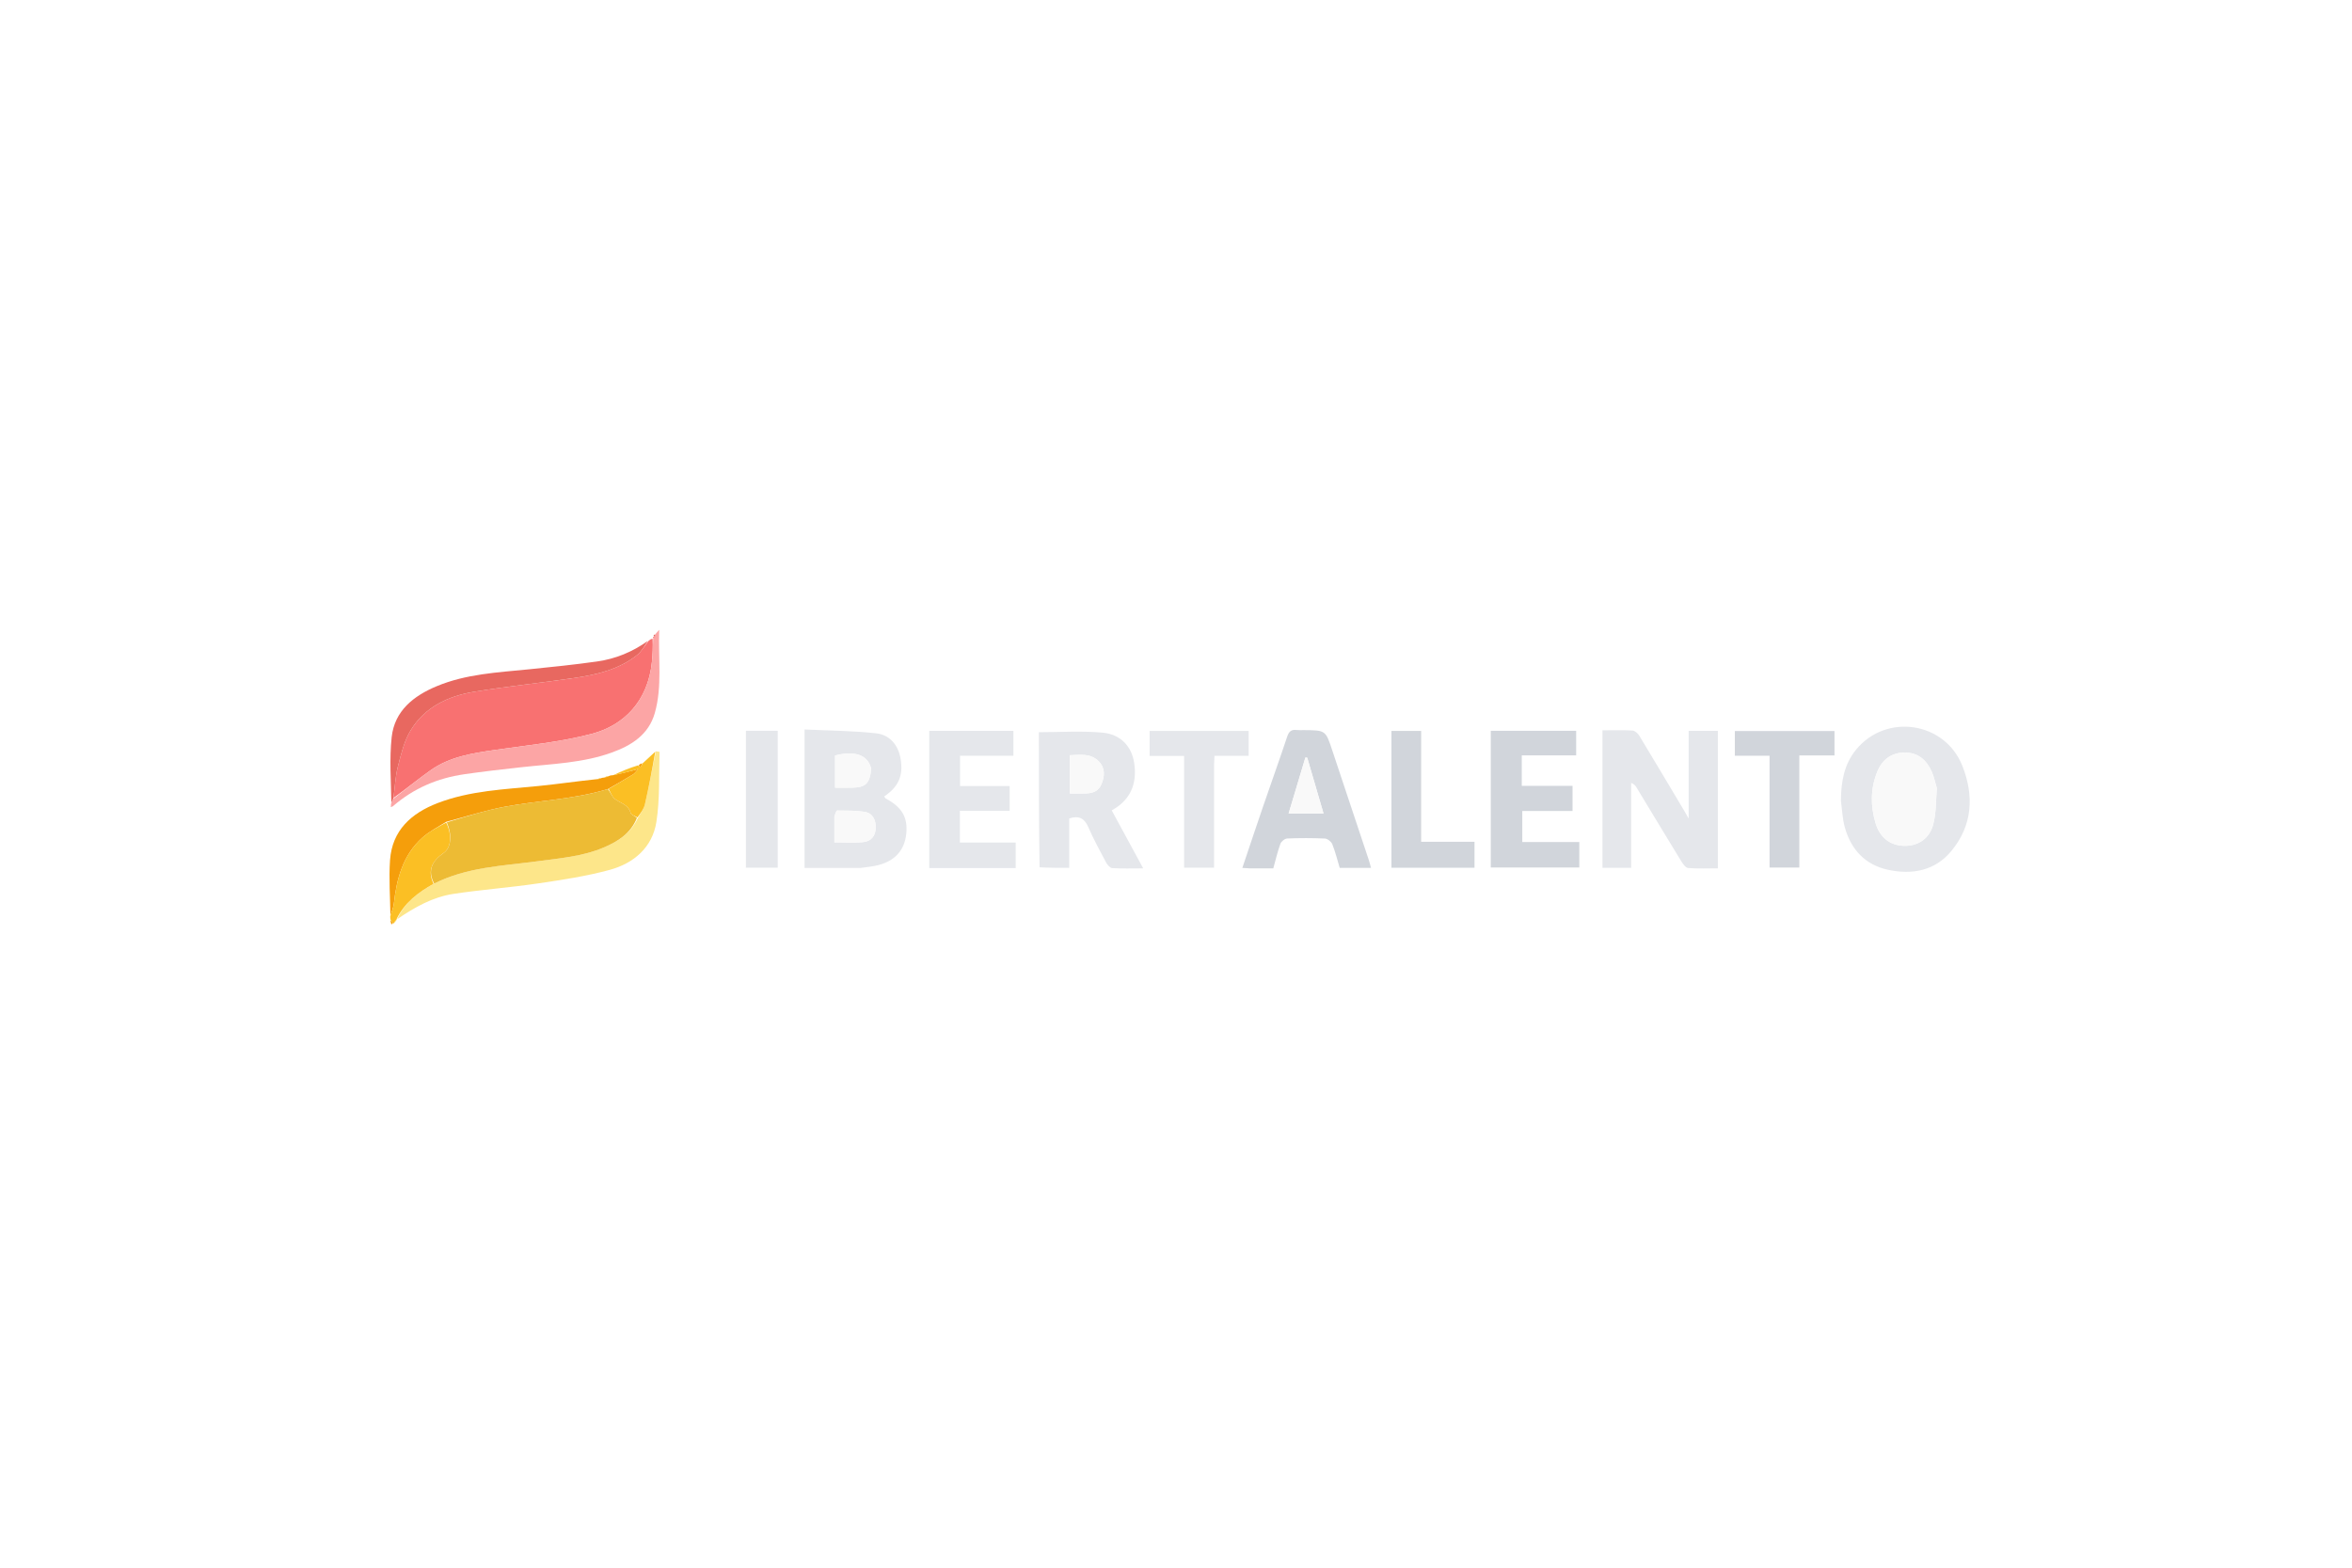
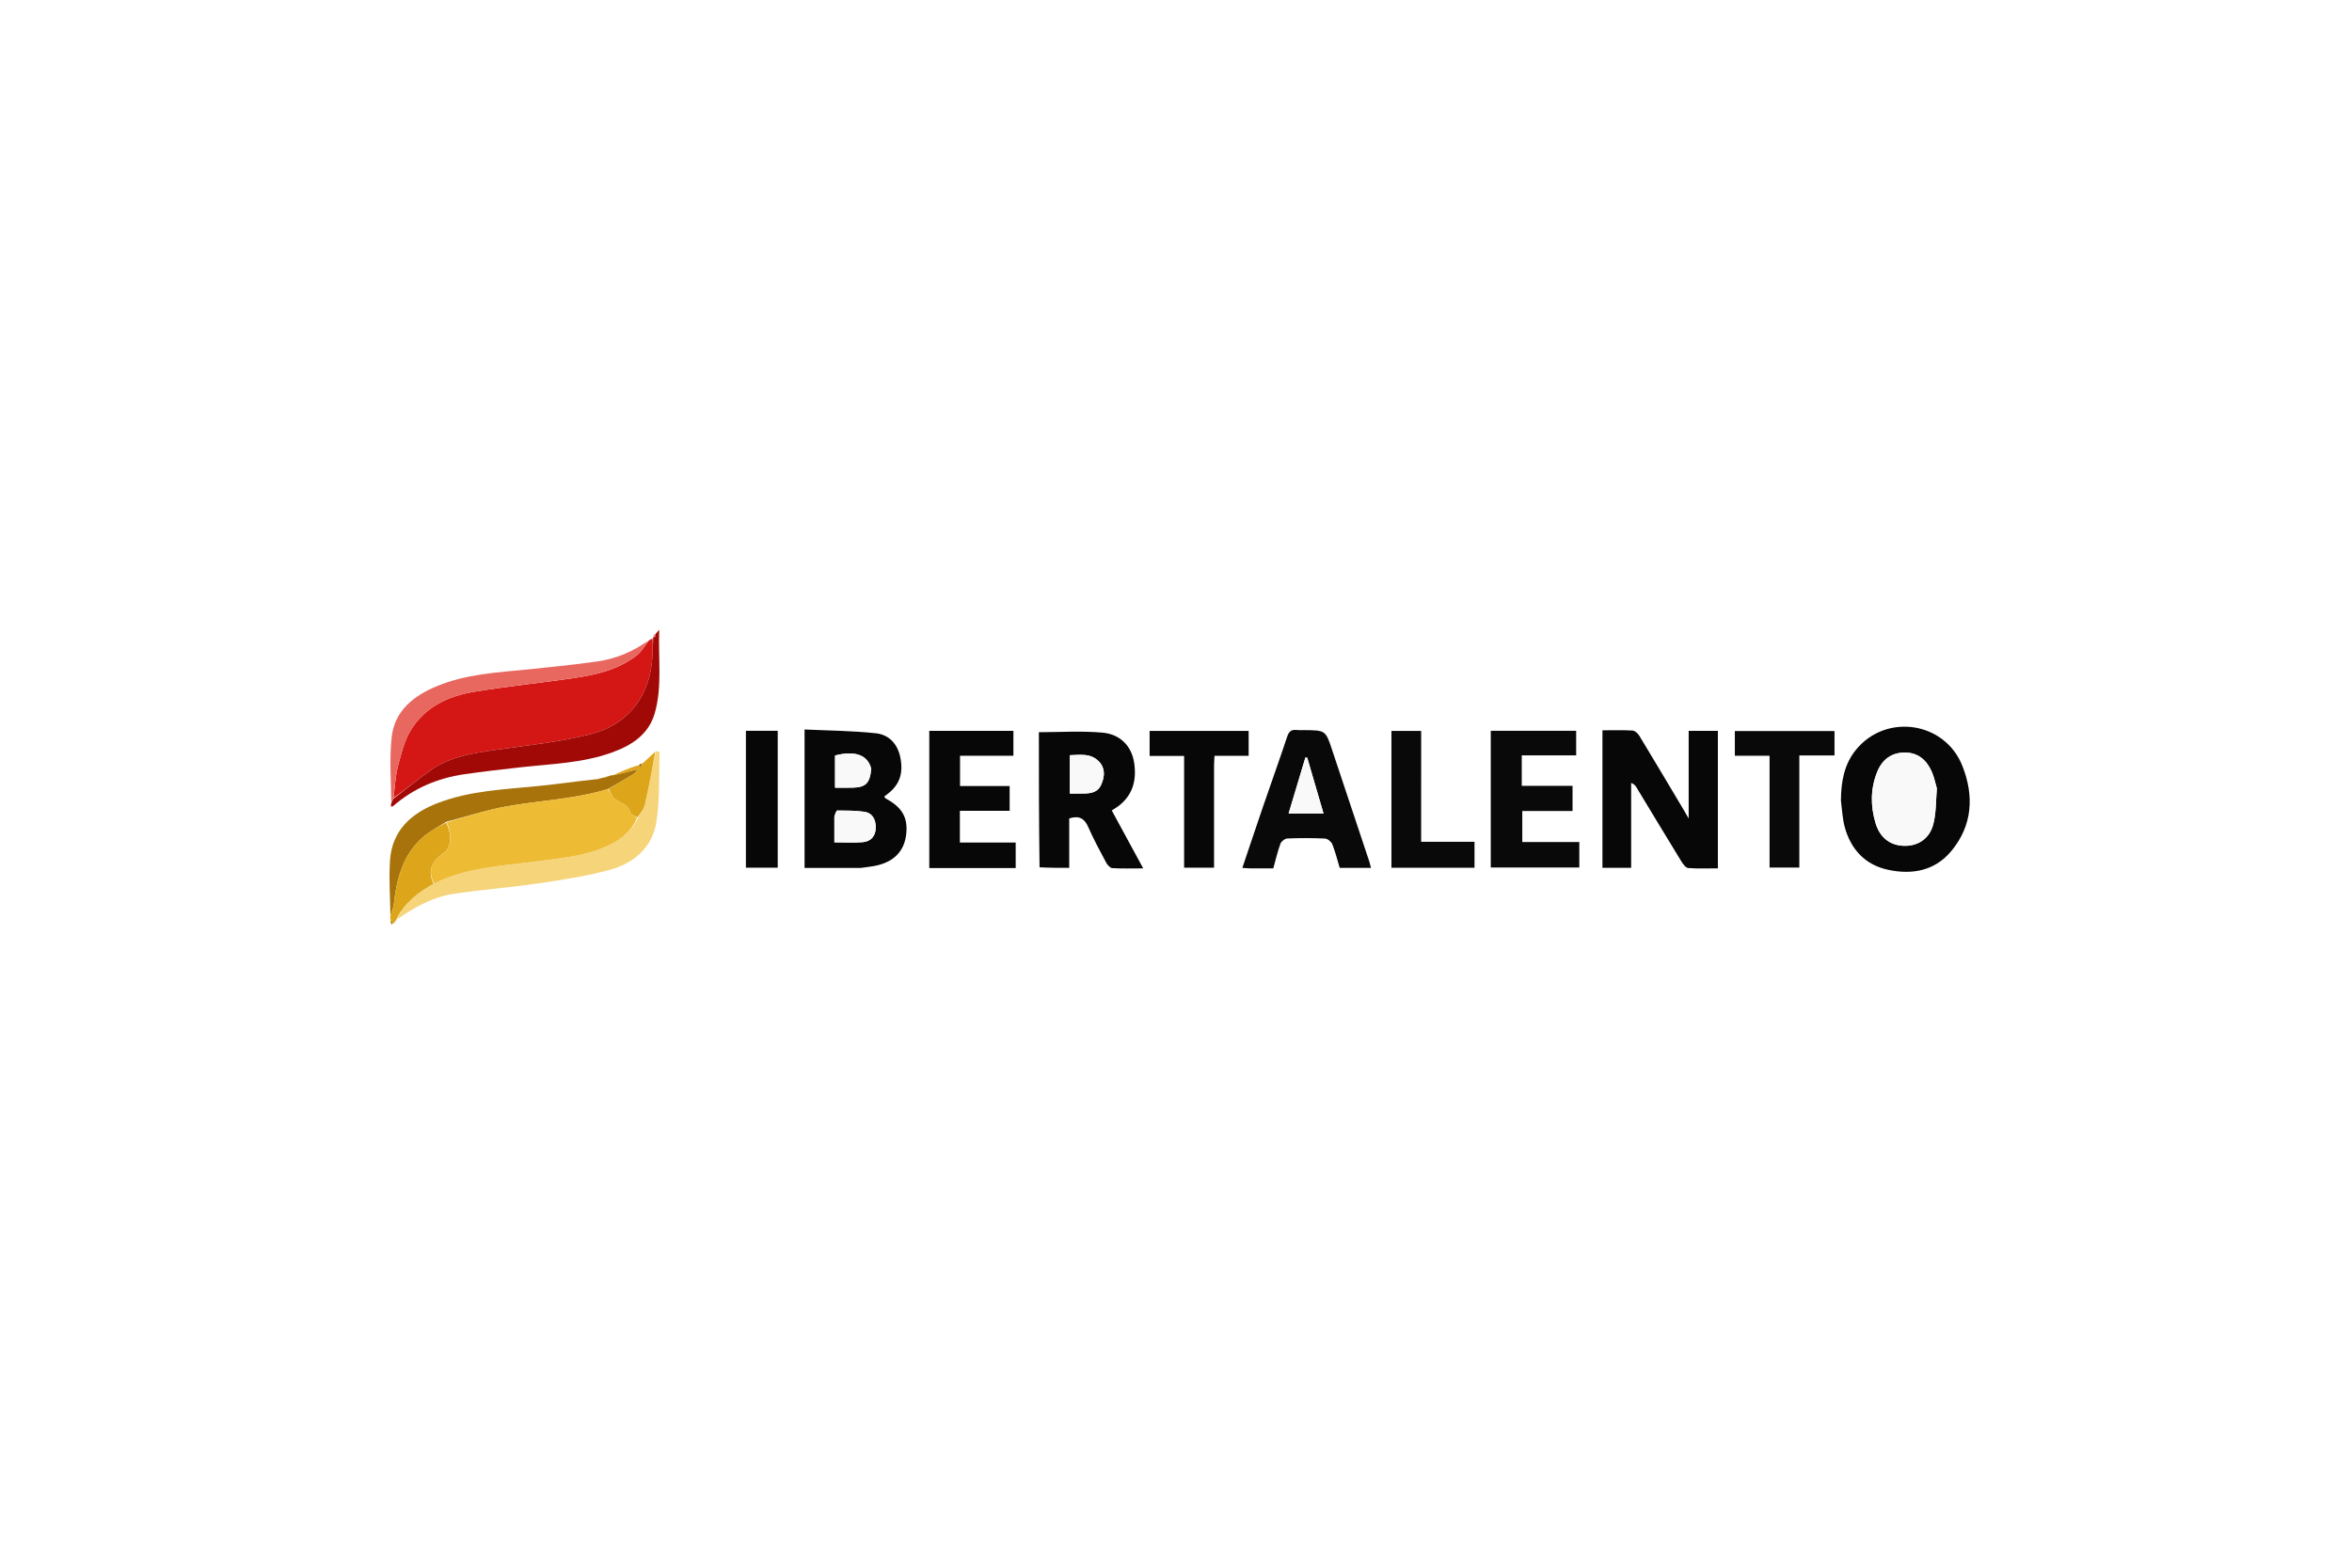
<svg xmlns="http://www.w3.org/2000/svg" version="1.1" id="Layer_1" x="0px" y="0px" width="100%" viewBox="0 0 1248 832" enable-background="new 0 0 1248 832" xml:space="preserve">
  <path fill="none" opacity="1" stroke="none" d=" M1159,833   C772.713,833 386.926,833 1.069,833   C1.069,555.746 1.069,278.492 1.069,1.119   C417,1.119 833,1.119 1248.997,1.115   C1248.994,278.408 1248.994,555.704 1248.991,833   C1219.159,833 1189.329,833 1159,833  M346.45,338.009   C346.45,338.009 346.43,338.445 346.421,338.464   C346.421,338.464 346.401,338.457 345.823,338.592   C345.24,339.115 344.657,339.637 343.377,340.169   C335.462,346.072 326.514,349.68 316.834,351.052   C304.812,352.757 292.72,354.005 280.635,355.217   C264.074,356.878 247.335,357.667 231.716,364.185   C219.462,369.299 209.35,377.225 207.826,391.247   C206.577,402.741 207.49,414.47 207.354,426.681   C207.387,427.074 207.42,427.467 207.198,428.261   C207.499,428.276 207.8,428.292 208.773,428.112   C219.425,418.363 232.129,412.983 246.258,410.922   C256.455,409.434 266.703,408.276 276.948,407.147   C292.966,405.381 309.215,404.952 324.588,399.404   C335.093,395.614 344.203,389.934 347.473,378.34   C351.456,364.215 349.222,349.788 349.777,334.24   C348.426,335.78 348.012,336.252 347.113,336.821   C346.806,337.033 346.685,337.323 346.45,338.009  M209.561,489.831   C209.826,489.384 210.09,488.937 210.462,488.374   C210.462,488.374 210.49,488.218 211.167,488.174   C220.015,481.485 229.612,476.057 240.639,474.393   C255.536,472.143 270.606,471.046 285.513,468.848   C298.272,466.967 311.124,465.033 323.535,461.653   C336.274,458.184 346.147,449.765 348.278,436.274   C350.204,424.074 349.568,411.468 349.97,399.038   C349.972,398.954 348.678,398.829 347.407,399.119   C345.279,401.109 343.15,403.098 340.434,405.019   C339.921,405.309 339.409,405.6 338.135,405.86   C333.832,407.634 329.529,409.408 324.41,411.244   C323.919,411.472 323.428,411.701 322.448,411.758   C321.819,412.017 321.19,412.275 319.971,412.575   C319.607,412.724 319.244,412.872 318.571,412.773   C318.111,412.954 317.65,413.135 316.38,413.312   C306.15,414.607 295.943,416.13 285.687,417.149   C267.641,418.943 249.389,419.596 232.21,426.209   C218.257,431.579 208.039,440.686 206.947,456.558   C206.276,466.317 207.04,476.175 206.96,486.671   C207.047,487.132 207.135,487.592 207.092,488.673   C207.293,489.322 207.494,489.971 207.695,490.62   C208.026,490.379 208.356,490.139 208.827,490.098   C208.827,490.098 209.058,490.016 209.561,489.831  M893.151,429.455   C885.405,416.454 877.698,403.429 869.852,390.489   C869.101,389.25 867.524,387.787 866.255,387.713   C860.977,387.401 855.67,387.582 850.281,387.582   C850.281,412.239 850.281,436.314 850.281,460.574   C855.337,460.574 860.096,460.574 865.515,460.574   C865.515,445.425 865.515,430.467 865.515,415.509   C867.158,416.135 867.787,416.989 868.335,417.892   C876.26,430.979 884.142,444.092 892.138,457.135   C893.02,458.573 894.467,460.575 895.78,460.677   C901.007,461.086 906.286,460.846 911.525,460.846   C911.525,436.043 911.525,411.992 911.525,387.873   C906.119,387.873 901.041,387.873 896.031,387.873   C896.031,403.158 896.031,418.128 896.031,434.424   C894.823,432.299 894.208,431.215 893.151,429.455  M457.204,460.598   C460.154,460.123 463.164,459.881 466.042,459.13   C475.036,456.784 479.969,451.136 480.867,442.501   C481.773,433.796 478.588,428.352 469.979,423.791   C469.621,423.601 469.463,423.036 469.213,422.648   C476.841,417.512 479.426,411.529 477.839,402.548   C476.537,395.179 471.978,389.955 464.855,389.176   C452.258,387.797 439.516,387.751 426.914,387.151   C426.914,412.44 426.914,436.49 426.914,460.644   C436.982,460.644 446.624,460.644 457.204,460.598  M976.82,425.372   C977.478,429.958 977.656,434.678 978.887,439.104   C982.171,450.909 989.736,459.02 1001.843,461.616   C1014.635,464.359 1026.716,462.17 1035.443,451.6   C1046.676,437.996 1047.524,422.356 1041.266,406.492   C1032,382.999 1000.868,378.346 984.866,397.843   C978.556,405.531 976.865,414.816 976.82,425.372  M551.963,460.582   C556.916,460.582 561.868,460.582 567.344,460.582   C567.344,451.631 567.344,442.902 567.344,434.359   C572.659,432.648 575.468,434.416 577.477,439.014   C580.267,445.4 583.607,451.554 586.893,457.711   C587.57,458.981 588.994,460.649 590.163,460.722   C595.356,461.05 600.582,460.864 606.6,460.864   C600.753,450.092 595.398,440.224 589.906,430.106   C590.914,429.474 591.748,428.997 592.535,428.452   C600.922,422.643 603.258,414.334 601.788,404.791   C600.449,396.097 594.586,389.702 585.047,388.83   C573.885,387.811 562.559,388.592 551.243,388.592   C551.243,412.088 551.243,436.04 551.963,460.582  M663.865,460.868   C667.68,460.868 671.495,460.868 675.618,460.868   C676.89,456.315 677.89,451.944 679.415,447.764   C679.867,446.524 681.764,445.055 683.053,445.002   C689.705,444.732 696.382,444.715 703.03,445.035   C704.422,445.102 706.408,446.69 706.944,448.043   C708.58,452.176 709.642,456.535 710.866,460.599   C716.62,460.599 721.881,460.599 727.48,460.599   C727.036,459.008 726.738,457.733 726.326,456.496   C719.867,437.093 713.362,417.706 706.935,398.293   C703.388,387.582 703.444,387.564 691.875,387.486   C690.542,387.477 689.195,387.576 687.88,387.419   C685.054,387.082 683.86,388.353 682.972,391.021   C678.876,403.326 674.486,415.532 670.277,427.799   C666.567,438.616 662.956,449.467 659.197,460.613   C660.733,460.72 661.857,460.799 663.865,460.868  M791.022,414.5   C791.022,429.757 791.022,445.014 791.022,460.38   C807.054,460.38 822.565,460.38 838.004,460.38   C838.004,455.778 838.004,451.568 838.004,446.892   C827.672,446.892 817.775,446.892 807.741,446.892   C807.741,441.196 807.741,435.985 807.741,430.415   C816.868,430.415 825.616,430.415 834.413,430.415   C834.413,425.85 834.413,421.661 834.413,417.053   C825.202,417.053 816.441,417.053 807.47,417.053   C807.47,411.56 807.47,406.5 807.47,400.886   C817.277,400.886 826.813,400.886 836.332,400.886   C836.332,396.234 836.332,392.14 836.332,387.834   C821.13,387.834 806.221,387.834 791.021,387.834   C791.021,396.562 791.021,405.031 791.022,414.5  M531.205,401.085   C533.331,401.085 535.457,401.085 537.728,401.085   C537.728,396.406 537.728,392.2 537.728,387.876   C522.626,387.876 507.871,387.876 493.085,387.876   C493.085,412.316 493.085,436.499 493.085,460.679   C508.556,460.679 523.668,460.679 538.94,460.679   C538.94,456.216 538.94,451.962 538.94,447.137   C528.912,447.137 519.179,447.137 509.321,447.137   C509.321,441.338 509.321,436.116 509.321,430.312   C518.412,430.312 527.14,430.312 535.731,430.312   C535.731,425.667 535.731,421.622 535.731,417.165   C526.716,417.165 518.133,417.165 509.407,417.165   C509.407,411.547 509.407,406.364 509.407,401.088   C516.639,401.088 523.457,401.088 531.205,401.085  M928.676,401.091   C931.925,401.091 935.175,401.091 938.953,401.091   C938.953,421.41 938.953,440.932 938.953,460.43   C944.432,460.43 949.353,460.43 954.744,460.43   C954.744,440.553 954.744,420.994 954.744,400.934   C961.267,400.934 967.321,400.934 973.408,400.934   C973.408,396.323 973.408,392.224 973.408,387.981   C955.626,387.981 938.122,387.981 920.531,387.981   C920.531,392.476 920.531,396.564 920.531,401.086   C923.119,401.086 925.423,401.086 928.676,401.091  M644.193,405.357   C644.264,404.066 644.335,402.775 644.426,401.116   C650.564,401.116 656.505,401.116 662.544,401.116   C662.544,396.495 662.544,392.262 662.544,387.915   C644.866,387.915 627.509,387.915 610.001,387.915   C610.001,392.409 610.001,396.515 610.001,401.2   C616.077,401.2 621.959,401.2 628.303,401.2   C628.303,421.324 628.303,440.874 628.303,460.483   C633.832,460.483 638.868,460.483 644.194,460.483   C644.194,442.215 644.194,424.257 644.193,405.357  M754.082,412.501   C754.082,404.388 754.082,396.276 754.082,387.916   C748.561,387.916 743.481,387.916 738.317,387.916   C738.317,412.252 738.317,436.303 738.317,460.543   C753.132,460.543 767.681,460.543 782.392,460.543   C782.392,455.914 782.392,451.575 782.392,446.767   C772.857,446.767 763.769,446.767 754.079,446.767   C754.079,435.368 754.079,424.434 754.082,412.501  M395.785,416.5   C395.785,431.129 395.785,445.758 395.785,460.49   C401.639,460.49 407.054,460.49 412.67,460.49   C412.67,436.174 412.67,412.121 412.67,387.851   C406.986,387.851 401.577,387.851 395.789,387.851   C395.789,397.235 395.789,406.367 395.785,416.5  z" />
-   <path fill="#F87171" opacity="1" stroke="none" d=" M344.073,340.159   C344.657,339.637 345.24,339.115 346.284,338.987   C346.478,343.331 346.316,347.291 345.925,351.229   C343.847,372.133 331.031,385.011 313.914,389.49   C297.366,393.821 280.1,395.502 263.092,397.949   C250.874,399.707 238.723,401.503 228.378,408.862   C221.672,413.632 215.294,418.863 208.8,423.474   C209.553,417.642 209.774,412.095 211.121,406.837   C212.792,400.322 214.406,393.453 217.799,387.788   C225.299,375.268 237.765,369.395 251.623,367.118   C269.27,364.218 287.097,362.433 304.793,359.812   C316.666,358.054 328.374,355.331 338.062,347.63   C340.503,345.69 342.092,342.678 344.073,340.159  z" />
-   <path fill="#E5E7EB" opacity="1" stroke="none" d=" M893.371,429.793   C894.208,431.215 894.823,432.299 896.031,434.424   C896.031,418.128 896.031,403.158 896.031,387.873   C901.041,387.873 906.119,387.873 911.525,387.873   C911.525,411.992 911.525,436.043 911.525,460.846   C906.286,460.846 901.007,461.086 895.78,460.677   C894.467,460.575 893.02,458.573 892.138,457.135   C884.142,444.092 876.26,430.979 868.335,417.892   C867.787,416.989 867.158,416.135 865.515,415.509   C865.515,430.467 865.515,445.425 865.515,460.574   C860.096,460.574 855.337,460.574 850.281,460.574   C850.281,436.314 850.281,412.239 850.281,387.582   C855.67,387.582 860.977,387.401 866.255,387.713   C867.524,387.787 869.101,389.25 869.852,390.489   C877.698,403.429 885.405,416.454 893.371,429.793  z" />
-   <path fill="#E5E7EB" opacity="1" stroke="none" d=" M456.735,460.621   C446.624,460.644 436.982,460.644 426.914,460.644   C426.914,436.49 426.914,412.44 426.914,387.151   C439.516,387.751 452.258,387.797 464.855,389.176   C471.978,389.955 476.537,395.179 477.839,402.548   C479.426,411.529 476.841,417.512 469.213,422.648   C469.463,423.036 469.621,423.601 469.979,423.791   C478.588,428.352 481.773,433.796 480.867,442.501   C479.969,451.136 475.036,456.784 466.042,459.13   C463.164,459.881 460.154,460.123 456.735,460.621  M442.725,433.625   C442.725,438.067 442.725,442.508 442.725,447.045   C448.04,447.045 452.983,447.378 457.858,446.946   C462.208,446.561 464.651,443.603 464.68,439.182   C464.708,434.993 463.024,431.457 458.548,430.814   C453.851,430.14 449.04,430.18 444.278,430.154   C443.765,430.151 443.242,431.781 442.725,433.625  M462.254,407.781   C460.408,400.636 453.637,398.221 443.078,400.955   C443.078,406.514 443.078,412.073 443.078,418.044   C446.369,418.044 449.322,418.097 452.271,418.034   C459.326,417.884 461.589,415.741 462.254,407.781  z" />
-   <path fill="#E5E7EB" opacity="1" stroke="none" d=" M976.818,424.935   C976.865,414.816 978.556,405.531 984.866,397.843   C1000.868,378.346 1032,382.999 1041.266,406.492   C1047.524,422.356 1046.676,437.996 1035.443,451.6   C1026.716,462.17 1014.635,464.359 1001.843,461.616   C989.736,459.02 982.171,450.909 978.887,439.104   C977.656,434.678 977.478,429.958 976.818,424.935  M1027.675,418.149   C1026.815,415.295 1026.229,412.321 1025.04,409.612   C1022.385,403.562 1017.945,399.489 1011.014,399.393   C1003.737,399.292 998.721,403.042 996.049,409.693   C992.449,418.657 992.451,427.841 995.243,437.002   C997.523,444.482 1002.868,448.635 1010.077,448.894   C1017.433,449.158 1023.706,445.316 1025.767,437.622   C1027.362,431.667 1027.198,425.242 1027.675,418.149  z" />
-   <path fill="#E5E7EB" opacity="1" stroke="none" d=" M551.603,460.287   C551.243,436.04 551.243,412.088 551.243,388.592   C562.559,388.592 573.885,387.811 585.047,388.83   C594.586,389.702 600.449,396.097 601.788,404.791   C603.258,414.334 600.922,422.643 592.535,428.452   C591.748,428.997 590.914,429.474 589.906,430.106   C595.398,440.224 600.753,450.092 606.6,460.864   C600.582,460.864 595.356,461.05 590.163,460.722   C588.994,460.649 587.57,458.981 586.893,457.711   C583.607,451.554 580.267,445.4 577.477,439.014   C575.468,434.416 572.659,432.648 567.344,434.359   C567.344,442.902 567.344,451.631 567.344,460.582   C561.868,460.582 556.916,460.582 551.603,460.287  M573.429,421.139   C577.836,421.176 582.296,421.15 584.401,416.241   C586.204,412.035 586.516,407.696 583.108,404.149   C578.663,399.523 572.941,400.67 567.639,400.805   C567.639,407.877 567.639,414.415 567.639,421.148   C569.563,421.148 571.037,421.148 573.429,421.139  z" />
-   <path fill="#D1D5DB" opacity="1" stroke="none" d=" M663.423,460.873   C661.857,460.799 660.733,460.72 659.197,460.613   C662.956,449.467 666.567,438.616 670.277,427.799   C674.486,415.532 678.876,403.326 682.972,391.021   C683.86,388.353 685.054,387.082 687.88,387.419   C689.195,387.576 690.542,387.477 691.875,387.486   C703.444,387.564 703.388,387.582 706.935,398.293   C713.362,417.706 719.867,437.093 726.326,456.496   C726.738,457.733 727.036,459.008 727.48,460.599   C721.881,460.599 716.62,460.599 710.866,460.599   C709.642,456.535 708.58,452.176 706.944,448.043   C706.408,446.69 704.422,445.102 703.03,445.035   C696.382,444.715 689.705,444.732 683.053,445.002   C681.764,445.055 679.867,446.524 679.415,447.764   C677.89,451.944 676.89,456.315 675.618,460.868   C671.495,460.868 667.68,460.868 663.423,460.873  M686.659,422.073   C685.717,425.202 684.775,428.332 683.752,431.731   C690.122,431.731 695.957,431.731 702.275,431.731   C699.304,421.555 696.468,411.84 693.632,402.125   C693.304,402.101 692.976,402.076 692.649,402.052   C690.718,408.465 688.787,414.878 686.659,422.073  z" />
-   <path fill="#D1D5DB" opacity="1" stroke="none" d=" M791.022,414   C791.021,405.031 791.021,396.562 791.021,387.834   C806.221,387.834 821.13,387.834 836.332,387.834   C836.332,392.14 836.332,396.234 836.332,400.886   C826.813,400.886 817.277,400.886 807.47,400.886   C807.47,406.5 807.47,411.56 807.47,417.053   C816.441,417.053 825.202,417.053 834.413,417.053   C834.413,421.661 834.413,425.85 834.413,430.415   C825.616,430.415 816.868,430.415 807.741,430.415   C807.741,435.985 807.741,441.196 807.741,446.892   C817.775,446.892 827.672,446.892 838.004,446.892   C838.004,451.568 838.004,455.778 838.004,460.38   C822.565,460.38 807.054,460.38 791.022,460.38   C791.022,445.014 791.022,429.757 791.022,414  z" />
-   <path fill="#E5E7EB" opacity="1" stroke="none" d=" M530.74,401.087   C523.457,401.088 516.639,401.088 509.407,401.088   C509.407,406.364 509.407,411.547 509.407,417.165   C518.133,417.165 526.716,417.165 535.731,417.165   C535.731,421.622 535.731,425.667 535.731,430.312   C527.14,430.312 518.412,430.312 509.321,430.312   C509.321,436.116 509.321,441.338 509.321,447.137   C519.179,447.137 528.912,447.137 538.94,447.137   C538.94,451.962 538.94,456.216 538.94,460.679   C523.668,460.679 508.556,460.679 493.085,460.679   C493.085,436.499 493.085,412.316 493.085,387.876   C507.871,387.876 522.626,387.876 537.728,387.876   C537.728,392.2 537.728,396.406 537.728,401.085   C535.457,401.085 533.331,401.085 530.74,401.087  z" />
-   <path fill="#D1D5DB" opacity="1" stroke="none" d=" M928.201,401.088   C925.423,401.086 923.119,401.086 920.531,401.086   C920.531,396.564 920.531,392.476 920.531,387.981   C938.122,387.981 955.626,387.981 973.408,387.981   C973.408,392.224 973.408,396.323 973.408,400.934   C967.321,400.934 961.267,400.934 954.744,400.934   C954.744,420.994 954.744,440.553 954.744,460.43   C949.353,460.43 944.432,460.43 938.953,460.43   C938.953,440.932 938.953,421.41 938.953,401.091   C935.175,401.091 931.925,401.091 928.201,401.088  z" />
-   <path fill="#E5E7EB" opacity="1" stroke="none" d=" M644.193,405.829   C644.194,424.257 644.194,442.215 644.194,460.483   C638.868,460.483 633.832,460.483 628.303,460.483   C628.303,440.874 628.303,421.324 628.303,401.2   C621.959,401.2 616.077,401.2 610.001,401.2   C610.001,396.515 610.001,392.409 610.001,387.915   C627.509,387.915 644.866,387.915 662.544,387.915   C662.544,392.262 662.544,396.495 662.544,401.116   C656.505,401.116 650.564,401.116 644.426,401.116   C644.335,402.775 644.264,404.066 644.193,405.829  z" />
-   <path fill="#FCA5A5" opacity="1" stroke="none" d=" M208.768,423.888   C215.294,418.863 221.672,413.632 228.378,408.862   C238.723,401.503 250.874,399.707 263.092,397.949   C280.1,395.502 297.366,393.821 313.914,389.49   C331.031,385.011 343.847,372.133 345.925,351.229   C346.316,347.291 346.478,343.331 346.573,338.919   C346.401,338.457 346.421,338.464 346.71,338.55   C347.252,338.364 347.505,338.092 347.777,337.537   C347.73,337.077 347.664,336.9 347.598,336.723   C348.012,336.252 348.426,335.78 349.777,334.24   C349.222,349.788 351.456,364.215 347.473,378.34   C344.203,389.934 335.093,395.614 324.588,399.404   C309.215,404.952 292.966,405.381 276.948,407.147   C266.703,408.276 256.455,409.434 246.258,410.922   C232.129,412.983 219.425,418.363 208.342,428.001   C207.911,427.89 207.453,427.861 207.453,427.861   C207.42,427.467 207.387,427.074 207.609,426.22   C208.165,425.135 208.467,424.512 208.768,423.888  z" />
-   <path fill="#FDE68A" opacity="1" stroke="none" d=" M347.99,398.724   C348.678,398.829 349.972,398.954 349.97,399.038   C349.568,411.468 350.204,424.074 348.278,436.274   C346.147,449.765 336.274,458.184 323.535,461.653   C311.124,465.033 298.272,466.967 285.513,468.848   C270.606,471.046 255.536,472.143 240.639,474.393   C229.612,476.057 220.015,481.485 210.721,487.853   C214.67,479.023 221.919,473.568 230.378,468.932   C247.697,460.185 266.49,459.593 284.777,457.141   C296.951,455.509 309.204,454.578 320.593,449.678   C327.965,446.507 334.73,442.268 338.439,434.162   C339.912,431.581 341.637,429.349 342.207,426.854   C344.339,417.524 346.094,408.108 347.99,398.724  z" />
-   <path fill="#D1D5DB" opacity="1" stroke="none" d=" M754.081,413   C754.079,424.434 754.079,435.368 754.079,446.767   C763.769,446.767 772.857,446.767 782.392,446.767   C782.392,451.575 782.392,455.914 782.392,460.543   C767.681,460.543 753.132,460.543 738.317,460.543   C738.317,436.303 738.317,412.252 738.317,387.916   C743.481,387.916 748.561,387.916 754.082,387.916   C754.082,396.276 754.082,404.388 754.081,413  z" />
-   <path fill="#F59E0B" opacity="1" stroke="none" d=" M318.88,413.021   C319.244,412.872 319.607,412.724 320.526,412.677   C321.7,412.496 322.319,412.212 322.937,411.929   C323.428,411.701 323.919,411.472 325.05,411.446   C329.65,410.576 333.609,409.505 338.702,408.127   C337.28,409.641 336.765,410.484 336.014,410.94   C331.687,413.573 327.303,416.114 322.546,418.774   C304.534,424.253 286.088,424.769 268.127,428.085   C257.632,430.022 247.396,433.366 236.706,436.177   C232.265,439 227.762,441.276 224.134,444.529   C213.752,453.837 210.463,466.399 208.973,479.681   C208.733,481.825 207.782,483.889 207.16,485.989   C207.04,476.175 206.276,466.317 206.947,456.558   C208.039,440.686 218.257,431.579 232.21,426.209   C249.389,419.596 267.641,418.943 285.687,417.149   C295.943,416.13 306.15,414.607 316.923,413.497   C317.937,413.462 318.408,413.241 318.88,413.021  z" />
-   <path fill="#E5E7EB" opacity="1" stroke="none" d=" M395.787,416   C395.789,406.367 395.789,397.235 395.789,387.851   C401.577,387.851 406.986,387.851 412.67,387.851   C412.67,412.121 412.67,436.174 412.67,460.49   C407.054,460.49 401.639,460.49 395.785,460.49   C395.785,445.758 395.785,431.129 395.787,416  z" />
+   <path fill="#D41714" opacity="1" stroke="none" d=" M344.073,340.159   C344.657,339.637 345.24,339.115 346.284,338.987   C346.478,343.331 346.316,347.291 345.925,351.229   C343.847,372.133 331.031,385.011 313.914,389.49   C297.366,393.821 280.1,395.502 263.092,397.949   C250.874,399.707 238.723,401.503 228.378,408.862   C221.672,413.632 215.294,418.863 208.8,423.474   C209.553,417.642 209.774,412.095 211.121,406.837   C212.792,400.322 214.406,393.453 217.799,387.788   C225.299,375.268 237.765,369.395 251.623,367.118   C269.27,364.218 287.097,362.433 304.793,359.812   C316.666,358.054 328.374,355.331 338.062,347.63   C340.503,345.69 342.092,342.678 344.073,340.159  z" />
+   <path fill="#070707" opacity="1" stroke="none" d=" M893.371,429.793   C894.208,431.215 894.823,432.299 896.031,434.424   C896.031,418.128 896.031,403.158 896.031,387.873   C901.041,387.873 906.119,387.873 911.525,387.873   C911.525,411.992 911.525,436.043 911.525,460.846   C906.286,460.846 901.007,461.086 895.78,460.677   C894.467,460.575 893.02,458.573 892.138,457.135   C884.142,444.092 876.26,430.979 868.335,417.892   C867.787,416.989 867.158,416.135 865.515,415.509   C865.515,430.467 865.515,445.425 865.515,460.574   C860.096,460.574 855.337,460.574 850.281,460.574   C850.281,436.314 850.281,412.239 850.281,387.582   C855.67,387.582 860.977,387.401 866.255,387.713   C867.524,387.787 869.101,389.25 869.852,390.489   C877.698,403.429 885.405,416.454 893.371,429.793  z" />
+   <path fill="#070707" opacity="1" stroke="none" d=" M456.735,460.621   C446.624,460.644 436.982,460.644 426.914,460.644   C426.914,436.49 426.914,412.44 426.914,387.151   C439.516,387.751 452.258,387.797 464.855,389.176   C471.978,389.955 476.537,395.179 477.839,402.548   C479.426,411.529 476.841,417.512 469.213,422.648   C469.463,423.036 469.621,423.601 469.979,423.791   C478.588,428.352 481.773,433.796 480.867,442.501   C479.969,451.136 475.036,456.784 466.042,459.13   C463.164,459.881 460.154,460.123 456.735,460.621  M442.725,433.625   C442.725,438.067 442.725,442.508 442.725,447.045   C448.04,447.045 452.983,447.378 457.858,446.946   C462.208,446.561 464.651,443.603 464.68,439.182   C464.708,434.993 463.024,431.457 458.548,430.814   C453.851,430.14 449.04,430.18 444.278,430.154   C443.765,430.151 443.242,431.781 442.725,433.625  M462.254,407.781   C460.408,400.636 453.637,398.221 443.078,400.955   C443.078,406.514 443.078,412.073 443.078,418.044   C446.369,418.044 449.322,418.097 452.271,418.034   C459.326,417.884 461.589,415.741 462.254,407.781  z" />
+   <path fill="#070707" opacity="1" stroke="none" d=" M976.818,424.935   C976.865,414.816 978.556,405.531 984.866,397.843   C1000.868,378.346 1032,382.999 1041.266,406.492   C1047.524,422.356 1046.676,437.996 1035.443,451.6   C1026.716,462.17 1014.635,464.359 1001.843,461.616   C989.736,459.02 982.171,450.909 978.887,439.104   C977.656,434.678 977.478,429.958 976.818,424.935  M1027.675,418.149   C1026.815,415.295 1026.229,412.321 1025.04,409.612   C1022.385,403.562 1017.945,399.489 1011.014,399.393   C1003.737,399.292 998.721,403.042 996.049,409.693   C992.449,418.657 992.451,427.841 995.243,437.002   C997.523,444.482 1002.868,448.635 1010.077,448.894   C1017.433,449.158 1023.706,445.316 1025.767,437.622   C1027.362,431.667 1027.198,425.242 1027.675,418.149  z" />
+   <path fill="#070707" opacity="1" stroke="none" d=" M551.603,460.287   C551.243,436.04 551.243,412.088 551.243,388.592   C562.559,388.592 573.885,387.811 585.047,388.83   C594.586,389.702 600.449,396.097 601.788,404.791   C603.258,414.334 600.922,422.643 592.535,428.452   C591.748,428.997 590.914,429.474 589.906,430.106   C595.398,440.224 600.753,450.092 606.6,460.864   C600.582,460.864 595.356,461.05 590.163,460.722   C588.994,460.649 587.57,458.981 586.893,457.711   C583.607,451.554 580.267,445.4 577.477,439.014   C575.468,434.416 572.659,432.648 567.344,434.359   C567.344,442.902 567.344,451.631 567.344,460.582   C561.868,460.582 556.916,460.582 551.603,460.287  M573.429,421.139   C577.836,421.176 582.296,421.15 584.401,416.241   C586.204,412.035 586.516,407.696 583.108,404.149   C578.663,399.523 572.941,400.67 567.639,400.805   C567.639,407.877 567.639,414.415 567.639,421.148   C569.563,421.148 571.037,421.148 573.429,421.139  z" />
+   <path fill="#090909" opacity="1" stroke="none" d=" M663.423,460.873   C661.857,460.799 660.733,460.72 659.197,460.613   C662.956,449.467 666.567,438.616 670.277,427.799   C674.486,415.532 678.876,403.326 682.972,391.021   C683.86,388.353 685.054,387.082 687.88,387.419   C689.195,387.576 690.542,387.477 691.875,387.486   C703.444,387.564 703.388,387.582 706.935,398.293   C713.362,417.706 719.867,437.093 726.326,456.496   C726.738,457.733 727.036,459.008 727.48,460.599   C721.881,460.599 716.62,460.599 710.866,460.599   C709.642,456.535 708.58,452.176 706.944,448.043   C706.408,446.69 704.422,445.102 703.03,445.035   C696.382,444.715 689.705,444.732 683.053,445.002   C681.764,445.055 679.867,446.524 679.415,447.764   C677.89,451.944 676.89,456.315 675.618,460.868   C671.495,460.868 667.68,460.868 663.423,460.873  M686.659,422.073   C685.717,425.202 684.775,428.332 683.752,431.731   C690.122,431.731 695.957,431.731 702.275,431.731   C699.304,421.555 696.468,411.84 693.632,402.125   C693.304,402.101 692.976,402.076 692.649,402.052   C690.718,408.465 688.787,414.878 686.659,422.073  z" />
+   <path fill="#090909" opacity="1" stroke="none" d=" M791.022,414   C791.021,405.031 791.021,396.562 791.021,387.834   C806.221,387.834 821.13,387.834 836.332,387.834   C836.332,392.14 836.332,396.234 836.332,400.886   C826.813,400.886 817.277,400.886 807.47,400.886   C807.47,406.5 807.47,411.56 807.47,417.053   C816.441,417.053 825.202,417.053 834.413,417.053   C834.413,421.661 834.413,425.85 834.413,430.415   C825.616,430.415 816.868,430.415 807.741,430.415   C807.741,435.985 807.741,441.196 807.741,446.892   C817.775,446.892 827.672,446.892 838.004,446.892   C838.004,451.568 838.004,455.778 838.004,460.38   C822.565,460.38 807.054,460.38 791.022,460.38   C791.022,445.014 791.022,429.757 791.022,414  z" />
+   <path fill="#070707" opacity="1" stroke="none" d=" M530.74,401.087   C523.457,401.088 516.639,401.088 509.407,401.088   C509.407,406.364 509.407,411.547 509.407,417.165   C518.133,417.165 526.716,417.165 535.731,417.165   C535.731,421.622 535.731,425.667 535.731,430.312   C527.14,430.312 518.412,430.312 509.321,430.312   C509.321,436.116 509.321,441.338 509.321,447.137   C519.179,447.137 528.912,447.137 538.94,447.137   C538.94,451.962 538.94,456.216 538.94,460.679   C523.668,460.679 508.556,460.679 493.085,460.679   C493.085,436.499 493.085,412.316 493.085,387.876   C507.871,387.876 522.626,387.876 537.728,387.876   C537.728,392.2 537.728,396.406 537.728,401.085   C535.457,401.085 533.331,401.085 530.74,401.087  z" />
+   <path fill="#090909" opacity="1" stroke="none" d=" M928.201,401.088   C925.423,401.086 923.119,401.086 920.531,401.086   C920.531,396.564 920.531,392.476 920.531,387.981   C938.122,387.981 955.626,387.981 973.408,387.981   C973.408,392.224 973.408,396.323 973.408,400.934   C967.321,400.934 961.267,400.934 954.744,400.934   C954.744,420.994 954.744,440.553 954.744,460.43   C949.353,460.43 944.432,460.43 938.953,460.43   C938.953,440.932 938.953,421.41 938.953,401.091   C935.175,401.091 931.925,401.091 928.201,401.088  z" />
+   <path fill="#070707" opacity="1" stroke="none" d=" M644.193,405.829   C644.194,424.257 644.194,442.215 644.194,460.483   C638.868,460.483 633.832,460.483 628.303,460.483   C628.303,440.874 628.303,421.324 628.303,401.2   C621.959,401.2 616.077,401.2 610.001,401.2   C610.001,396.515 610.001,392.409 610.001,387.915   C627.509,387.915 644.866,387.915 662.544,387.915   C662.544,392.262 662.544,396.495 662.544,401.116   C656.505,401.116 650.564,401.116 644.426,401.116   C644.335,402.775 644.264,404.066 644.193,405.829  z" />
+   <path fill="#A10907" opacity="1" stroke="none" d=" M208.768,423.888   C215.294,418.863 221.672,413.632 228.378,408.862   C238.723,401.503 250.874,399.707 263.092,397.949   C280.1,395.502 297.366,393.821 313.914,389.49   C331.031,385.011 343.847,372.133 345.925,351.229   C346.316,347.291 346.478,343.331 346.573,338.919   C346.401,338.457 346.421,338.464 346.71,338.55   C347.252,338.364 347.505,338.092 347.777,337.537   C347.73,337.077 347.664,336.9 347.598,336.723   C348.012,336.252 348.426,335.78 349.777,334.24   C349.222,349.788 351.456,364.215 347.473,378.34   C344.203,389.934 335.093,395.614 324.588,399.404   C309.215,404.952 292.966,405.381 276.948,407.147   C266.703,408.276 256.455,409.434 246.258,410.922   C232.129,412.983 219.425,418.363 208.342,428.001   C207.911,427.89 207.453,427.861 207.453,427.861   C207.42,427.467 207.387,427.074 207.609,426.22   C208.165,425.135 208.467,424.512 208.768,423.888  z" />
+   <path fill="#F5D47A" opacity="1" stroke="none" d=" M347.99,398.724   C348.678,398.829 349.972,398.954 349.97,399.038   C349.568,411.468 350.204,424.074 348.278,436.274   C346.147,449.765 336.274,458.184 323.535,461.653   C311.124,465.033 298.272,466.967 285.513,468.848   C270.606,471.046 255.536,472.143 240.639,474.393   C229.612,476.057 220.015,481.485 210.721,487.853   C214.67,479.023 221.919,473.568 230.378,468.932   C247.697,460.185 266.49,459.593 284.777,457.141   C296.951,455.509 309.204,454.578 320.593,449.678   C327.965,446.507 334.73,442.268 338.439,434.162   C339.912,431.581 341.637,429.349 342.207,426.854   C344.339,417.524 346.094,408.108 347.99,398.724  z" />
+   <path fill="#090909" opacity="1" stroke="none" d=" M754.081,413   C754.079,424.434 754.079,435.368 754.079,446.767   C763.769,446.767 772.857,446.767 782.392,446.767   C782.392,451.575 782.392,455.914 782.392,460.543   C767.681,460.543 753.132,460.543 738.317,460.543   C738.317,436.303 738.317,412.252 738.317,387.916   C743.481,387.916 748.561,387.916 754.082,387.916   C754.082,396.276 754.082,404.388 754.081,413  z" />
+   <path fill="#A7730A" opacity="1" stroke="none" d=" M318.88,413.021   C319.244,412.872 319.607,412.724 320.526,412.677   C321.7,412.496 322.319,412.212 322.937,411.929   C323.428,411.701 323.919,411.472 325.05,411.446   C329.65,410.576 333.609,409.505 338.702,408.127   C337.28,409.641 336.765,410.484 336.014,410.94   C331.687,413.573 327.303,416.114 322.546,418.774   C304.534,424.253 286.088,424.769 268.127,428.085   C257.632,430.022 247.396,433.366 236.706,436.177   C232.265,439 227.762,441.276 224.134,444.529   C213.752,453.837 210.463,466.399 208.973,479.681   C208.733,481.825 207.782,483.889 207.16,485.989   C207.04,476.175 206.276,466.317 206.947,456.558   C208.039,440.686 218.257,431.579 232.21,426.209   C249.389,419.596 267.641,418.943 285.687,417.149   C295.943,416.13 306.15,414.607 316.923,413.497   C317.937,413.462 318.408,413.241 318.88,413.021  z" />
+   <path fill="#070707" opacity="1" stroke="none" d=" M395.787,416   C395.789,406.367 395.789,397.235 395.789,387.851   C401.577,387.851 406.986,387.851 412.67,387.851   C412.67,412.121 412.67,436.174 412.67,460.49   C407.054,460.49 401.639,460.49 395.785,460.49   C395.785,445.758 395.785,431.129 395.787,416  z" />
  <path fill="#E86860" opacity="1" stroke="none" d=" M208.8,423.474   C208.467,424.512 208.165,425.135 207.654,425.926   C207.49,414.47 206.577,402.741 207.826,391.247   C209.35,377.225 219.462,369.299 231.716,364.185   C247.335,357.667 264.074,356.878 280.635,355.217   C292.72,354.005 304.812,352.757 316.834,351.052   C326.514,349.68 335.462,346.072 343.725,340.164   C342.092,342.678 340.503,345.69 338.062,347.63   C328.374,355.331 316.666,358.054 304.793,359.812   C287.097,362.433 269.27,364.218 251.623,367.118   C237.765,369.395 225.299,375.268 217.799,387.788   C214.406,393.453 212.792,400.322 211.121,406.837   C209.774,412.095 209.553,417.642 208.8,423.474  z" />
-   <path fill="#FBBF24" opacity="1" stroke="none" d=" M207.06,486.33   C207.782,483.889 208.733,481.825 208.973,479.681   C210.463,466.399 213.752,453.837 224.134,444.529   C227.762,441.276 232.265,439 236.739,436.533   C239.942,442.928 239.48,449.844 235.401,452.687   C229.323,456.924 226.633,461.896 230.051,469.059   C221.919,473.568 214.67,479.023 210.383,487.875   C210.49,488.218 210.462,488.374 210.104,488.41   C209.516,488.97 209.287,489.493 209.058,490.016   C209.058,490.016 208.827,490.098 208.553,489.871   C207.926,489.114 207.574,488.583 207.223,488.052   C207.135,487.592 207.047,487.132 207.06,486.33  z" />
-   <path fill="#FBBF24" opacity="1" stroke="none" d=" M322.939,418.686   C327.303,416.114 331.687,413.573 336.014,410.94   C336.765,410.484 337.28,409.641 338.702,408.127   C333.609,409.505 329.65,410.576 325.458,411.414   C329.529,409.408 333.832,407.634 338.543,406.173   C339.214,406.78 339.477,407.074 339.741,407.368   C340.168,406.608 340.595,405.848 341.022,405.087   C343.15,403.098 345.279,401.109 347.698,398.921   C346.094,408.108 344.339,417.524 342.207,426.854   C341.637,429.349 339.912,431.581 338.252,433.825   C336.698,432.978 334.896,432.426 334.645,431.468   C333.455,426.926 329.159,426.297 326.191,423.965   C324.666,422.767 323.995,420.481 322.939,418.686  z" />
-   <path fill="#F59E0B" opacity="1" stroke="none" d=" M340.728,405.053   C340.595,405.848 340.168,406.608 339.741,407.368   C339.477,407.074 339.214,406.78 338.923,406.189   C339.409,405.6 339.921,405.309 340.728,405.053  z" />
-   <path fill="#FBBF24" opacity="1" stroke="none" d=" M322.693,411.844   C322.319,412.212 321.7,412.496 320.822,412.656   C321.19,412.275 321.819,412.017 322.693,411.844  z" />
-   <path fill="#FBBF24" opacity="1" stroke="none" d=" M318.726,412.897   C318.408,413.241 317.937,413.462 317.328,413.499   C317.65,413.135 318.111,412.954 318.726,412.897  z" />
-   <path fill="#F59E0B" opacity="1" stroke="none" d=" M207.157,488.362   C207.574,488.583 207.926,489.114 208.482,489.771   C208.356,490.139 208.026,490.379 207.695,490.62   C207.494,489.971 207.293,489.322 207.157,488.362  z" />
-   <path fill="#FDE68A" opacity="1" stroke="none" d=" M209.309,489.924   C209.287,489.493 209.516,488.97 210.05,488.468   C210.09,488.937 209.826,489.384 209.309,489.924  z" />
+   <path fill="#DDA51A" opacity="1" stroke="none" d=" M207.06,486.33   C207.782,483.889 208.733,481.825 208.973,479.681   C210.463,466.399 213.752,453.837 224.134,444.529   C227.762,441.276 232.265,439 236.739,436.533   C239.942,442.928 239.48,449.844 235.401,452.687   C229.323,456.924 226.633,461.896 230.051,469.059   C221.919,473.568 214.67,479.023 210.383,487.875   C210.49,488.218 210.462,488.374 210.104,488.41   C209.516,488.97 209.287,489.493 209.058,490.016   C209.058,490.016 208.827,490.098 208.553,489.871   C207.926,489.114 207.574,488.583 207.223,488.052   C207.135,487.592 207.047,487.132 207.06,486.33  z" />
+   <path fill="#DDA51A" opacity="1" stroke="none" d=" M322.939,418.686   C327.303,416.114 331.687,413.573 336.014,410.94   C336.765,410.484 337.28,409.641 338.702,408.127   C333.609,409.505 329.65,410.576 325.458,411.414   C329.529,409.408 333.832,407.634 338.543,406.173   C339.214,406.78 339.477,407.074 339.741,407.368   C340.168,406.608 340.595,405.848 341.022,405.087   C343.15,403.098 345.279,401.109 347.698,398.921   C346.094,408.108 344.339,417.524 342.207,426.854   C341.637,429.349 339.912,431.581 338.252,433.825   C336.698,432.978 334.896,432.426 334.645,431.468   C333.455,426.926 329.159,426.297 326.191,423.965   C324.666,422.767 323.995,420.481 322.939,418.686  z" />
+   <path fill="#A7730A" opacity="1" stroke="none" d=" M340.728,405.053   C340.595,405.848 340.168,406.608 339.741,407.368   C339.477,407.074 339.214,406.78 338.923,406.189   C339.409,405.6 339.921,405.309 340.728,405.053  z" />
+   <path fill="#DDA51A" opacity="1" stroke="none" d=" M322.693,411.844   C322.319,412.212 321.7,412.496 320.822,412.656   C321.19,412.275 321.819,412.017 322.693,411.844  z" />
+   <path fill="#DDA51A" opacity="1" stroke="none" d=" M318.726,412.897   C318.408,413.241 317.937,413.462 317.328,413.499   C317.65,413.135 318.111,412.954 318.726,412.897  z" />
+   <path fill="#A7730A" opacity="1" stroke="none" d=" M207.157,488.362   C207.574,488.583 207.926,489.114 208.482,489.771   C208.356,490.139 208.026,490.379 207.695,490.62   C207.494,489.971 207.293,489.322 207.157,488.362  z" />
+   <path fill="#F5D47A" opacity="1" stroke="none" d=" M209.309,489.924   C209.287,489.493 209.516,488.97 210.05,488.468   C210.09,488.937 209.826,489.384 209.309,489.924  z" />
  <path fill="#E86860" opacity="1" stroke="none" d=" M207.326,428.061   C207.453,427.861 207.911,427.89 208.006,428.099   C207.8,428.292 207.499,428.276 207.326,428.061  z" />
-   <path fill="#F87171" opacity="1" stroke="none" d=" M347.758,337.82   C347.505,338.092 347.252,338.364 346.714,338.541   C346.43,338.445 346.45,338.009 346.846,337.923   C347.414,337.831 347.586,337.825 347.758,337.82  z" />
+   <path fill="#D41714" opacity="1" stroke="none" d=" M347.758,337.82   C347.505,338.092 347.252,338.364 346.714,338.541   C346.43,338.445 346.45,338.009 346.846,337.923   C347.414,337.831 347.586,337.825 347.758,337.82  z" />
  <path fill="#E86860" opacity="1" stroke="none" d=" M347.777,337.537   C347.586,337.825 347.414,337.831 346.995,337.763   C346.685,337.323 346.806,337.033 347.355,336.772   C347.664,336.9 347.73,337.077 347.777,337.537  z" />
  <path fill="#F9F9F9" opacity="1" stroke="none" d=" M442.724,433.139   C443.242,431.781 443.765,430.151 444.278,430.154   C449.04,430.18 453.851,430.14 458.548,430.814   C463.024,431.457 464.708,434.993 464.68,439.182   C464.651,443.603 462.208,446.561 457.858,446.946   C452.983,447.378 448.04,447.045 442.725,447.045   C442.725,442.508 442.725,438.067 442.724,433.139  z" />
  <path fill="#F9F9F9" opacity="1" stroke="none" d=" M462.293,408.199   C461.589,415.741 459.326,417.884 452.271,418.034   C449.322,418.097 446.369,418.044 443.078,418.044   C443.078,412.073 443.078,406.514 443.078,400.955   C453.637,398.221 460.408,400.636 462.293,408.199  z" />
  <path fill="#F9F9F9" opacity="1" stroke="none" d=" M1027.745,418.587   C1027.198,425.242 1027.362,431.667 1025.767,437.622   C1023.706,445.316 1017.433,449.158 1010.077,448.894   C1002.868,448.635 997.523,444.482 995.243,437.002   C992.451,427.841 992.449,418.657 996.049,409.693   C998.721,403.042 1003.737,399.292 1011.014,399.393   C1017.945,399.489 1022.385,403.562 1025.04,409.612   C1026.229,412.321 1026.815,415.295 1027.745,418.587  z" />
  <path fill="#F9F9F9" opacity="1" stroke="none" d=" M572.97,421.143   C571.037,421.148 569.563,421.148 567.639,421.148   C567.639,414.415 567.639,407.877 567.639,400.805   C572.941,400.67 578.663,399.523 583.108,404.149   C586.516,407.696 586.204,412.035 584.401,416.241   C582.296,421.15 577.836,421.176 572.97,421.143  z" />
  <path fill="#F9F9F9" opacity="1" stroke="none" d=" M686.758,421.682   C688.787,414.878 690.718,408.465 692.649,402.052   C692.976,402.076 693.304,402.101 693.632,402.125   C696.468,411.84 699.304,421.555 702.275,431.731   C695.957,431.731 690.122,431.731 683.752,431.731   C684.775,428.332 685.717,425.202 686.758,421.682  z" />
  <path fill="#EDBB34" opacity="1" stroke="none" d=" M322.546,418.774   C323.995,420.481 324.666,422.767 326.191,423.965   C329.159,426.297 333.455,426.926 334.645,431.468   C334.896,432.426 336.698,432.978 337.973,434.054   C334.73,442.268 327.965,446.507 320.593,449.678   C309.204,454.578 296.951,455.509 284.777,457.141   C266.49,459.593 247.697,460.185 230.378,468.932   C226.633,461.896 229.323,456.924 235.401,452.687   C239.48,449.844 239.942,442.928 237.076,436.432   C247.396,433.366 257.632,430.022 268.127,428.085   C286.088,424.769 304.534,424.253 322.546,418.774  z" />
</svg>
